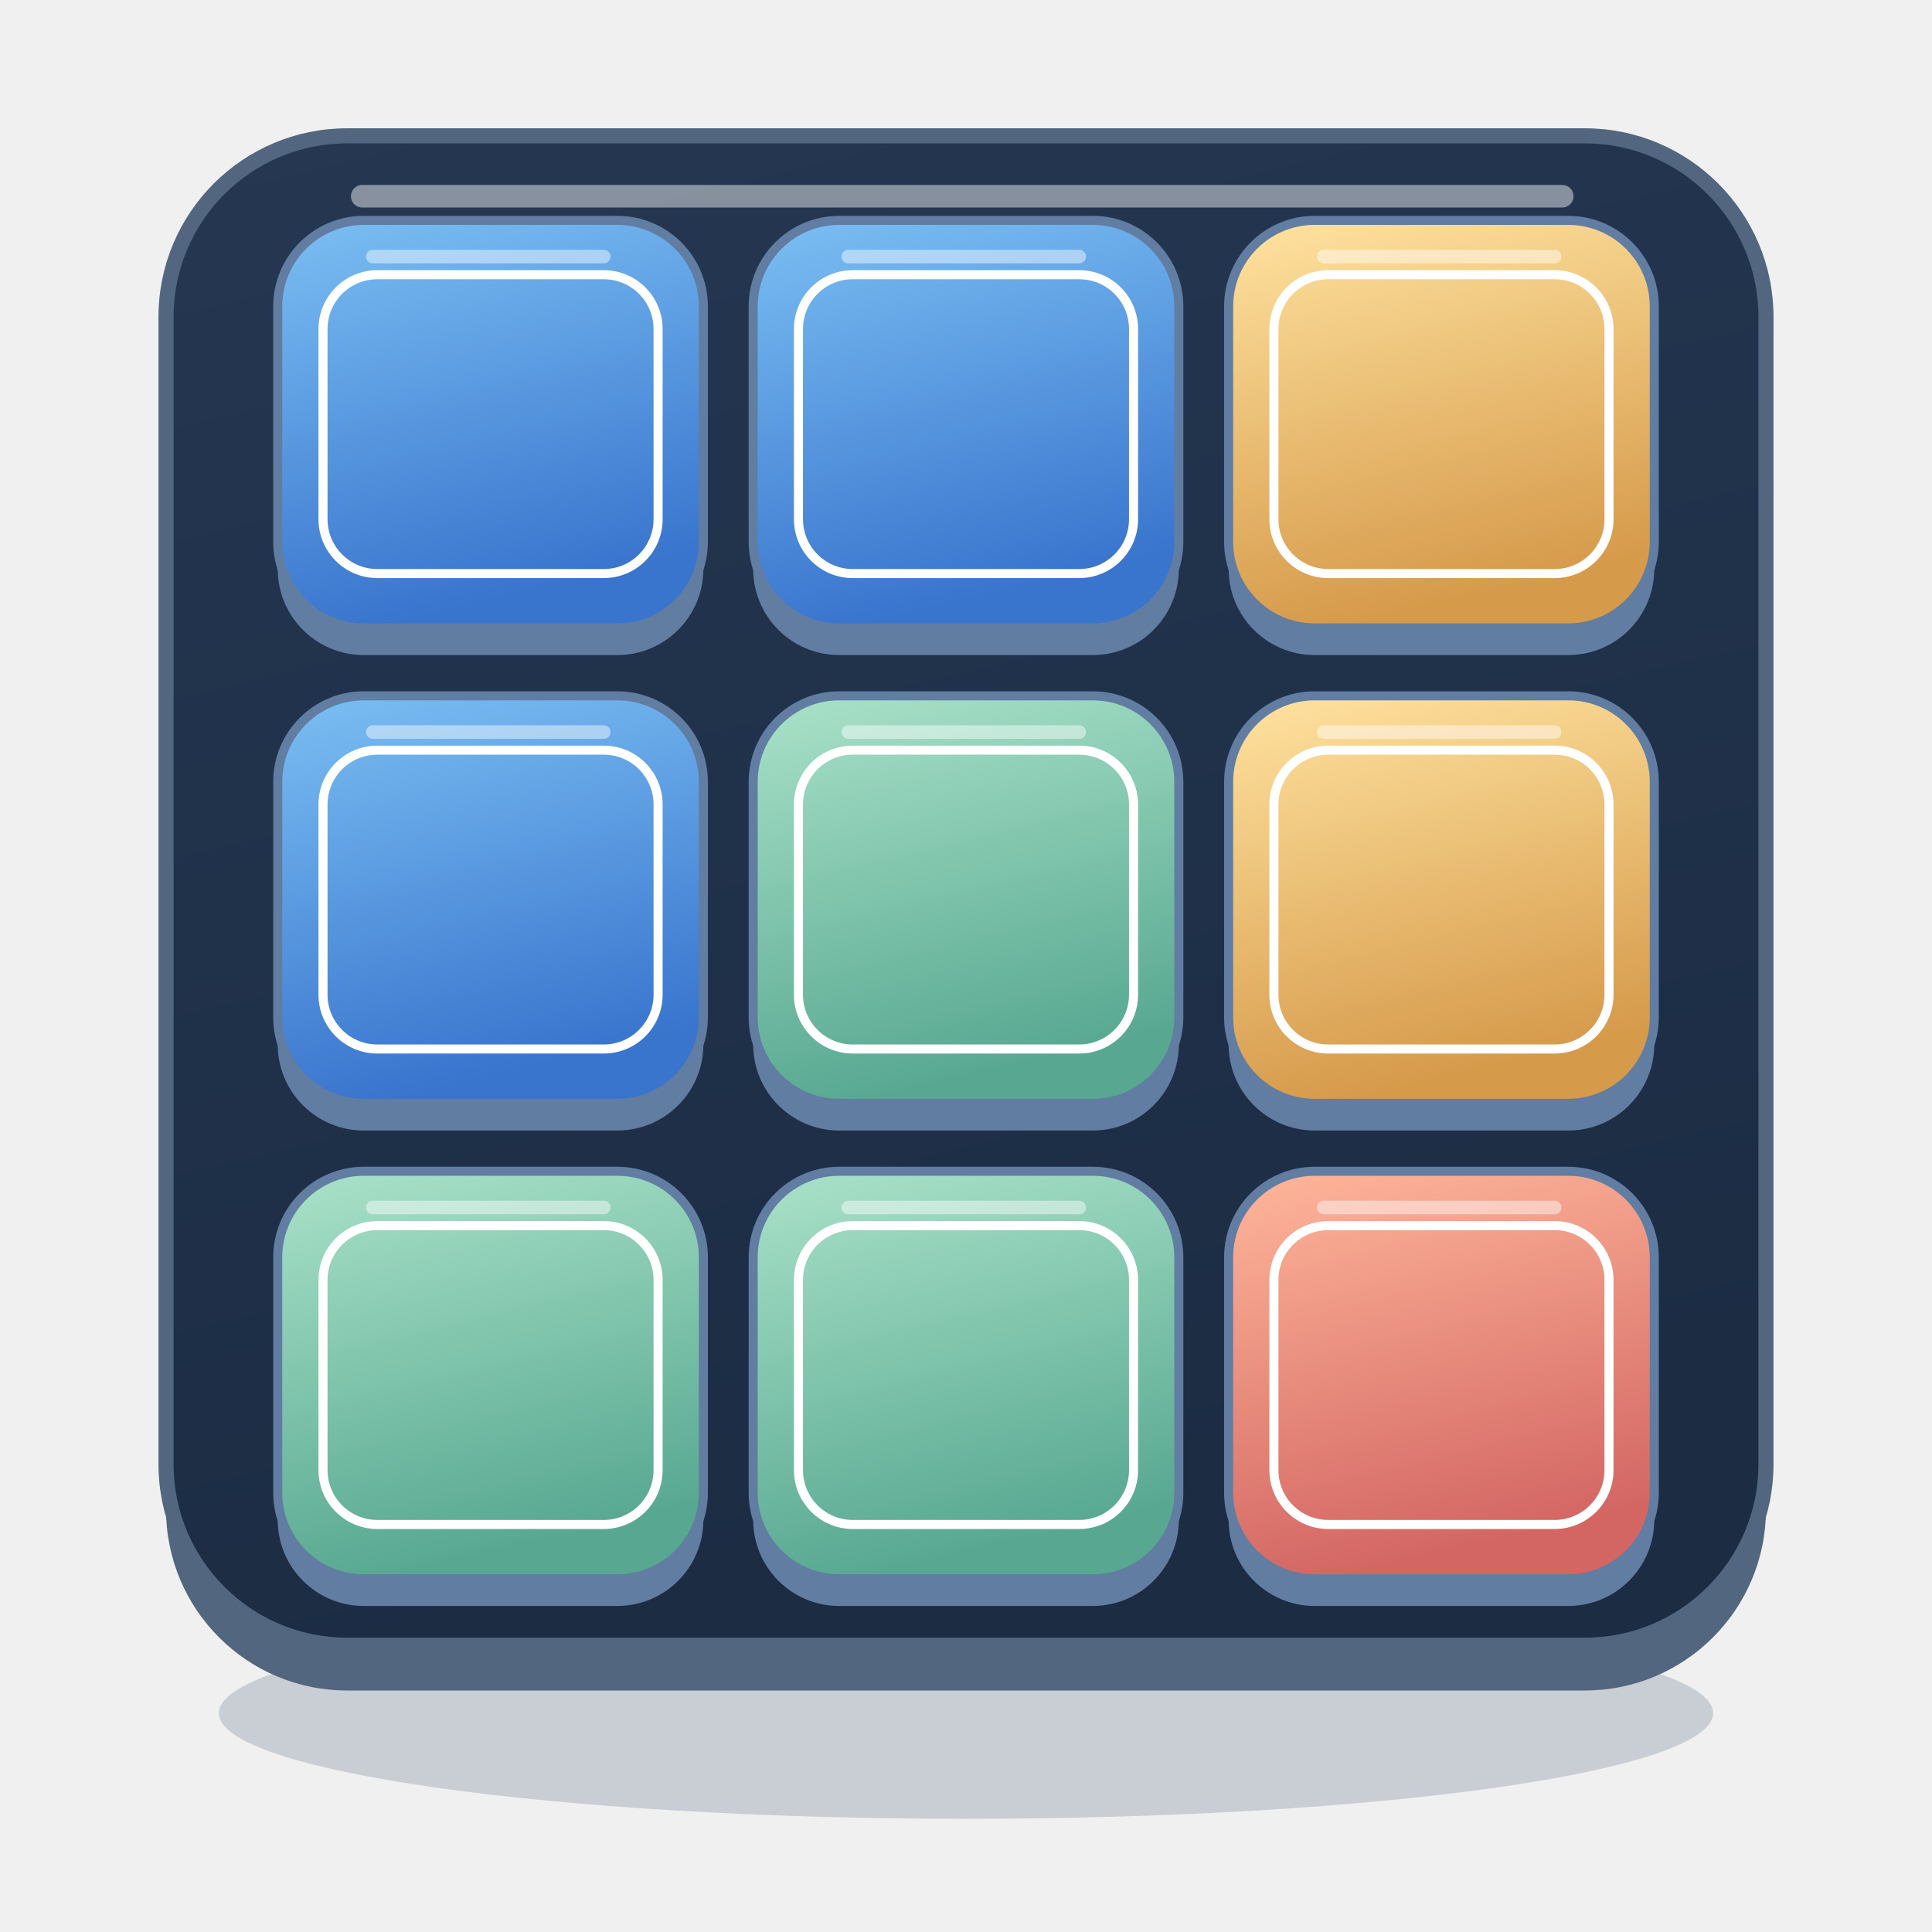
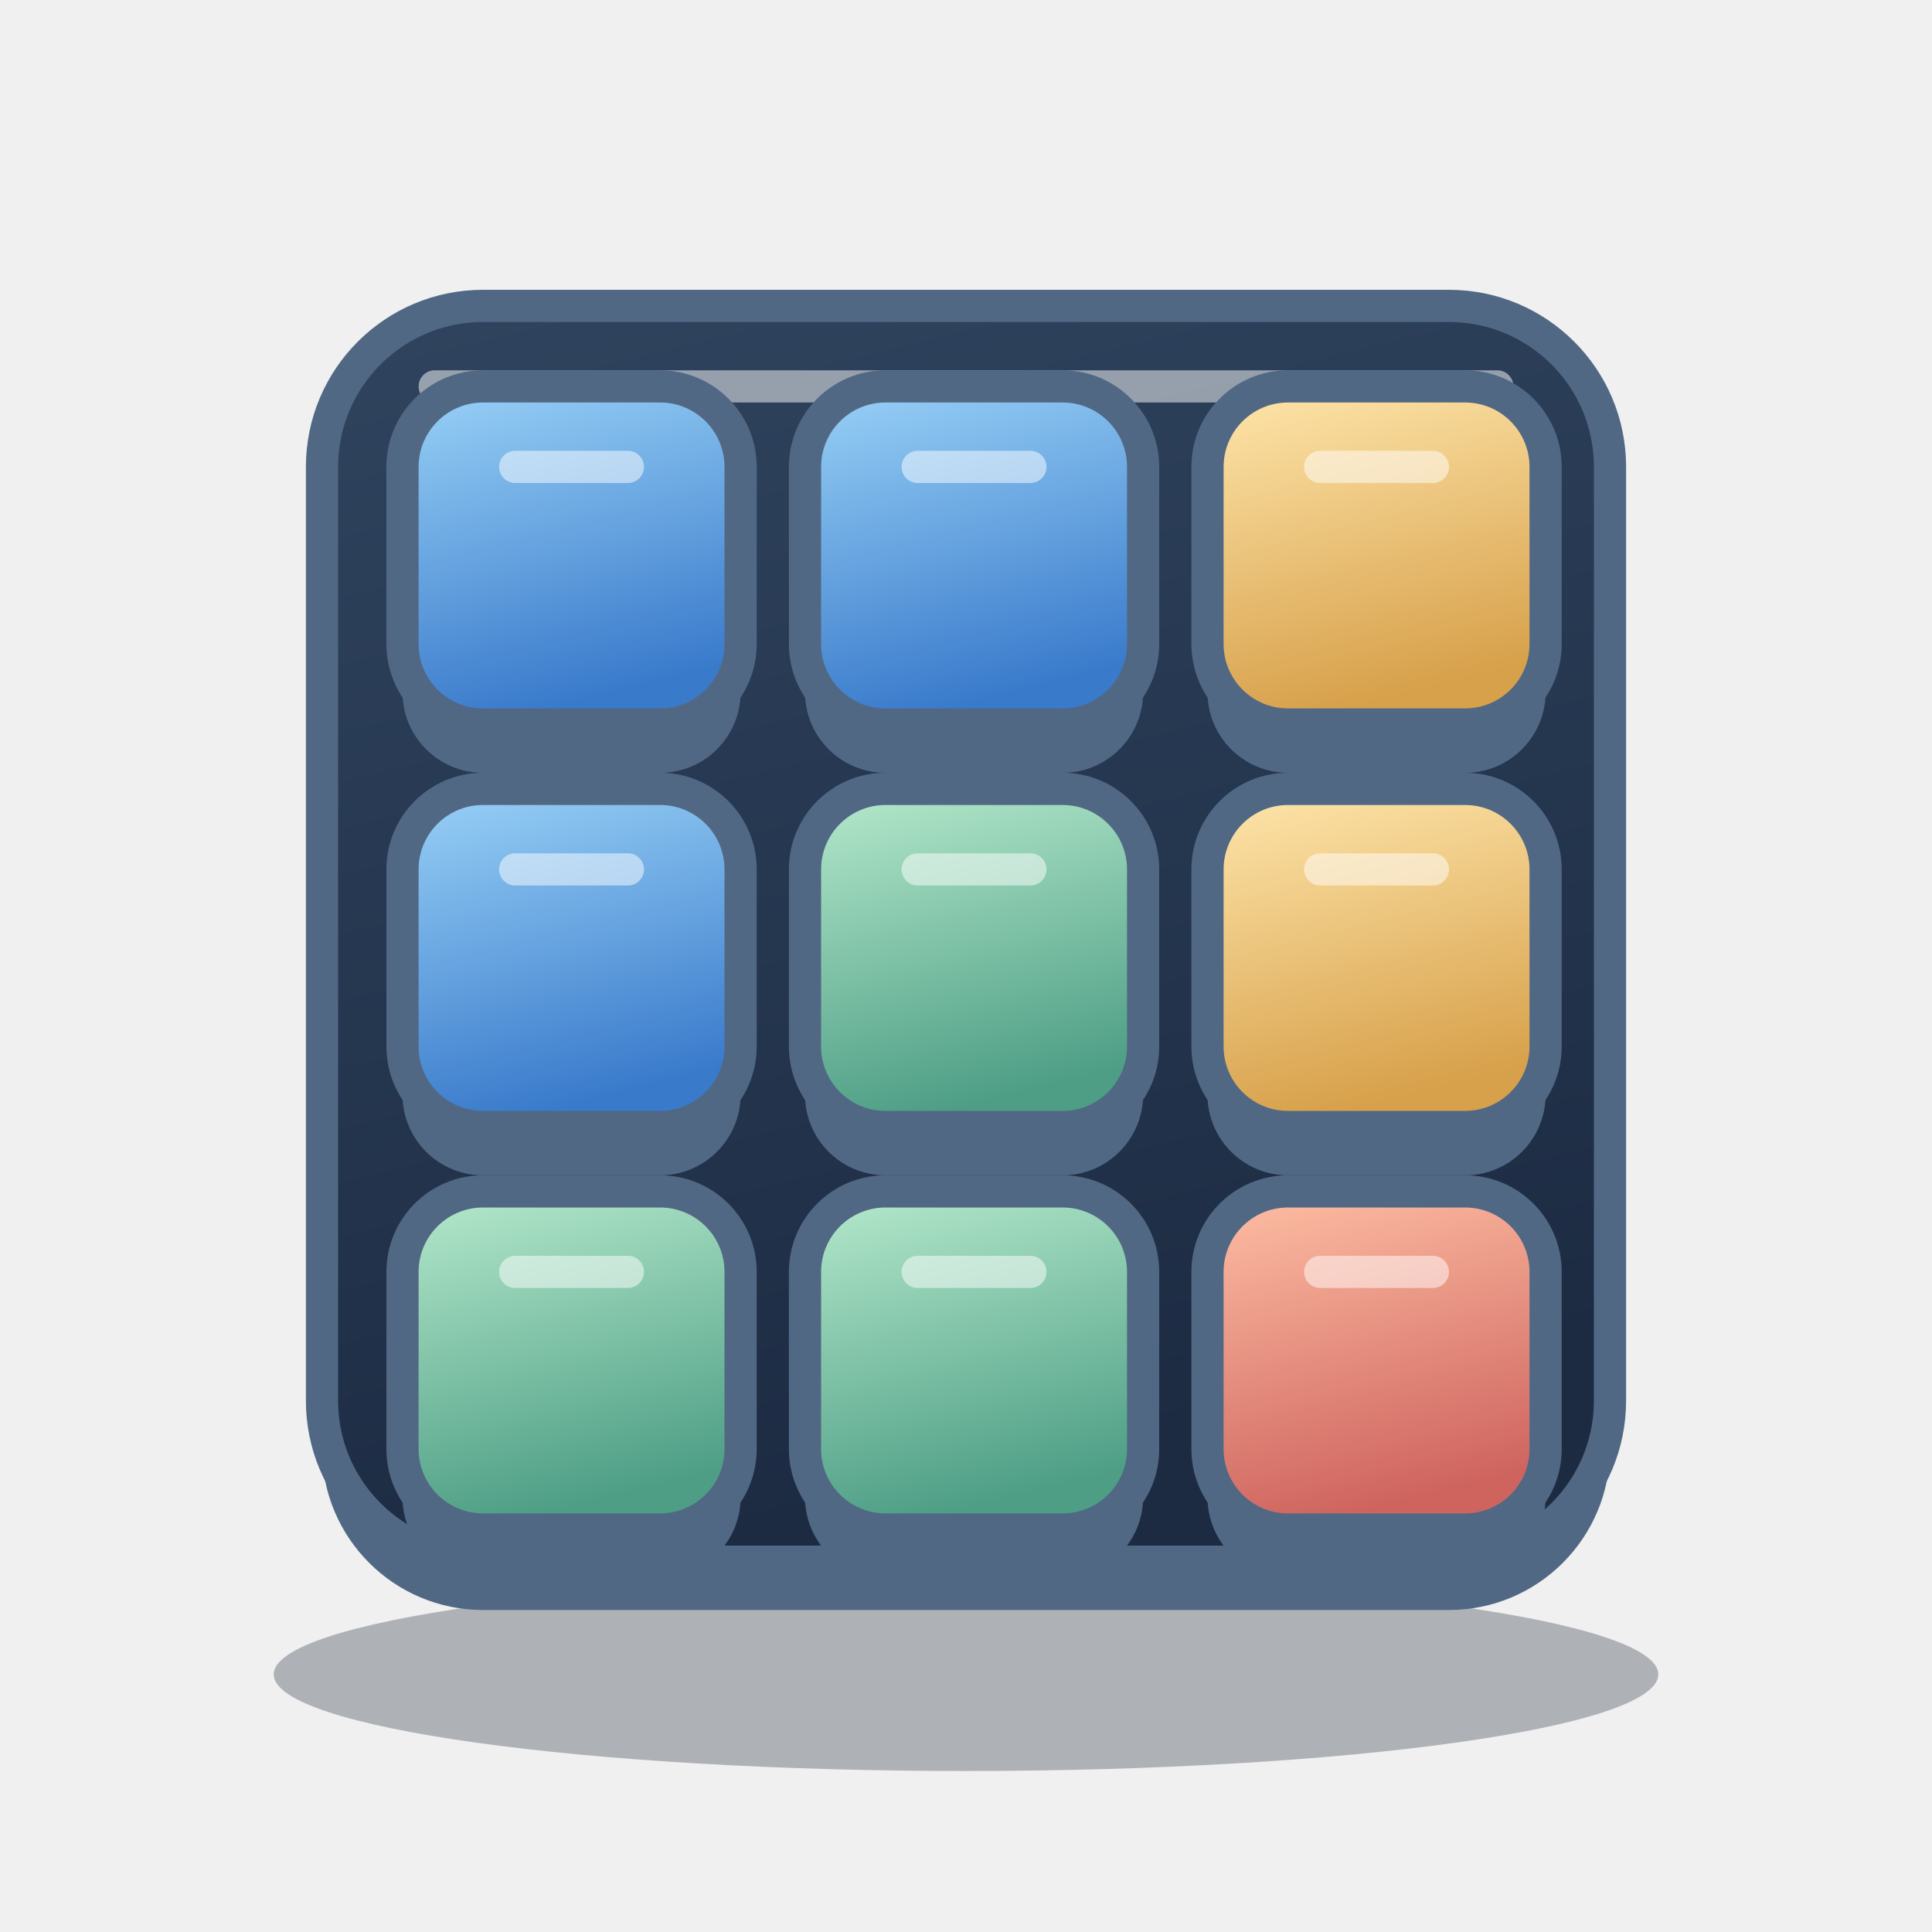
- <svg xmlns="http://www.w3.org/2000/svg" width="256" height="256" viewBox="0 0 256 256">
+ <svg xmlns="http://www.w3.org/2000/svg" width="120" height="120" viewBox="0 0 120 120">
  <defs>
    <linearGradient id="paper" x1="0" y1="0" x2=".25" y2="1">
-       <stop offset="0" stop-color="#253751" />
-       <stop offset="1" stop-color="#1B2C43" />
+       <stop stop-color="#30445F" />
+       <stop offset="1" stop-color="#1C2B42" />
+     </linearGradient>
+     <linearGradient id="blue" x1="0" y1="0" x2=".25" y2="1">
+       <stop stop-color="#9AD2F7" />
+       <stop offset="1" stop-color="#397ACB" />
+     </linearGradient>
+     <linearGradient id="coral" x1="0" y1="0" x2=".25" y2="1">
+       <stop stop-color="#FFC0A5" />
+       <stop offset="1" stop-color="#CF645F" />
+     </linearGradient>
+     <linearGradient id="gold" x1="0" y1="0" x2=".25" y2="1">
+       <stop stop-color="#FFE7AD" />
+       <stop offset="1" stop-color="#D7A04A" />
+     </linearGradient>
+     <linearGradient id="mint" x1="0" y1="0" x2=".25" y2="1">
+       <stop stop-color="#B7EACD" />
+       <stop offset="1" stop-color="#4D9E85" />
+     </linearGradient>
+     <linearGradient id="violet" x1="0" y1="0" x2=".25" y2="1">
+       <stop stop-color="#DCD2FA" />
+       <stop offset="1" stop-color="#8470C2" />
+     </linearGradient>
+     <linearGradient id="cyan" x1="0" y1="0" x2=".25" y2="1">
+       <stop stop-color="#B8EDF1" />
+       <stop offset="1" stop-color="#4AA3BF" />
    </linearGradient>
    <linearGradient id="wood" x1="0" y1="0" x2=".25" y2="1">
-       <stop offset="0" stop-color="#96704E" />
-       <stop offset="1" stop-color="#674D39" />
+       <stop stop-color="#9F7754" />
+       <stop offset="1" stop-color="#6C4F3C" />
    </linearGradient>
-     <linearGradient id="blue" x1="0" y1="0" x2=".25" y2="1">
-       <stop offset="0" stop-color="#7BBFF3" />
-       <stop offset="1" stop-color="#3974CD" />
+     <linearGradient id="metal" x1="0" y1="0" x2=".25" y2="1">
+       <stop stop-color="#DBEAF2" />
+       <stop offset="1" stop-color="#6386A8" />
    </linearGradient>
-     <linearGradient id="coral" x1="0" y1="0" x2=".25" y2="1">
-       <stop offset="0" stop-color="#FFB79B" />
-       <stop offset="1" stop-color="#D36663" />
+     <linearGradient id="ink" x1="0" y1="0" x2=".25" y2="1">
+       <stop stop-color="#62788E" />
+       <stop offset="1" stop-color="#20364F" />
    </linearGradient>
-     <linearGradient id="gold" x1="0" y1="0" x2=".25" y2="1">
-       <stop offset="0" stop-color="#FFE3A0" />
-       <stop offset="1" stop-color="#D69A4B" />
-     </linearGradient>
-     <linearGradient id="mint" x1="0" y1="0" x2=".25" y2="1">
-       <stop offset="0" stop-color="#AAE2C9" />
-       <stop offset="1" stop-color="#58A891" />
-     </linearGradient>
-     <linearGradient id="violet" x1="0" y1="0" x2=".25" y2="1">
-       <stop offset="0" stop-color="#CBC0F6" />
-       <stop offset="1" stop-color="#8574C2" />
-     </linearGradient>
-     <linearGradient id="darkstone" x1="0" y1="0" x2=".25" y2="1">
-       <stop offset="0" stop-color="#64748E" />
-       <stop offset="1" stop-color="#1C2D46" />
-     </linearGradient>
-     <linearGradient id="whitestone" x1="0" y1="0" x2=".25" y2="1">
-       <stop offset="0" stop-color="#FFFDF3" />
-       <stop offset="1" stop-color="#C5D6E5" />
-     </linearGradient>
-     <linearGradient id="jade" x1="0" y1="0" x2=".25" y2="1">
-       <stop offset="0" stop-color="#285D58" />
-       <stop offset="1" stop-color="#1B3D41" />
-     </linearGradient>
-     <linearGradient id="night" x1="0" y1="0" x2=".25" y2="1">
-       <stop offset="0" stop-color="#365983" />
-       <stop offset="1" stop-color="#182C49" />
-     </linearGradient>
-     <linearGradient id="glow" x1="0" y1="0" x2=".25" y2="1">
-       <stop offset="0" stop-color="#FFF5CA" />
-       <stop offset="1" stop-color="#F1C16D" />
-     </linearGradient>
-     <linearGradient id="tile" x1="0" y1="0" x2=".25" y2="1">
-       <stop offset="0" stop-color="#304D70" />
-       <stop offset="1" stop-color="#1D314B" />
+     <linearGradient id="ivory" x1="0" y1="0" x2=".25" y2="1">
+       <stop stop-color="#FFF8E7" />
+       <stop offset="1" stop-color="#C9D8E6" />
    </linearGradient>
  </defs>
-   <ellipse cx="128" cy="227" rx="99" ry="14" fill="#183251" opacity="0.18" />
-   <g transform="translate(19 16) scale(1) rotate(0)">
-     <rect x="3" y="8" width="212" height="200" rx="24" fill="#536680" stroke="none" stroke-width="2" />
-     <rect x="3" y="2" width="212" height="200" rx="24" fill="url(#paper)" stroke="#536680" stroke-width="2" />
-     <path d="M29 10H188" fill="none" stroke="#FFFFFF" stroke-width="3" opacity="0.45" stroke-linecap="round" stroke-linejoin="round" />
-   </g>
-   <g transform="translate(35 28) scale(0.6) rotate(0)">
-     <rect x="3" y="8" width="94" height="90" rx="19" fill="#617DA1" stroke="none" stroke-width="2" />
-     <rect x="3" y="2" width="94" height="90" rx="19" fill="url(#blue)" stroke="#617DA1" stroke-width="2" />
-     <path d="M24 10H75" fill="none" stroke="#FFFFFF" stroke-width="3" opacity="0.45" stroke-linecap="round" stroke-linejoin="round" />
-     <rect x="13" y="14" width="74" height="66" rx="12" fill="none" stroke="#FFFFFF" stroke-width="2" />
-   </g>
-   <g transform="translate(98 28) scale(0.6) rotate(0)">
-     <rect x="3" y="8" width="94" height="90" rx="19" fill="#617DA1" stroke="none" stroke-width="2" />
-     <rect x="3" y="2" width="94" height="90" rx="19" fill="url(#blue)" stroke="#617DA1" stroke-width="2" />
-     <path d="M24 10H75" fill="none" stroke="#FFFFFF" stroke-width="3" opacity="0.45" stroke-linecap="round" stroke-linejoin="round" />
-     <rect x="13" y="14" width="74" height="66" rx="12" fill="none" stroke="#FFFFFF" stroke-width="2" />
-   </g>
-   <g transform="translate(161 28) scale(0.6) rotate(0)">
-     <rect x="3" y="8" width="94" height="90" rx="19" fill="#617DA1" stroke="none" stroke-width="2" />
-     <rect x="3" y="2" width="94" height="90" rx="19" fill="url(#gold)" stroke="#617DA1" stroke-width="2" />
-     <path d="M24 10H75" fill="none" stroke="#FFFFFF" stroke-width="3" opacity="0.45" stroke-linecap="round" stroke-linejoin="round" />
-     <rect x="13" y="14" width="74" height="66" rx="12" fill="none" stroke="#FFFFFF" stroke-width="2" />
-   </g>
-   <g transform="translate(35 91) scale(0.6) rotate(0)">
-     <rect x="3" y="8" width="94" height="90" rx="19" fill="#617DA1" stroke="none" stroke-width="2" />
-     <rect x="3" y="2" width="94" height="90" rx="19" fill="url(#blue)" stroke="#617DA1" stroke-width="2" />
-     <path d="M24 10H75" fill="none" stroke="#FFFFFF" stroke-width="3" opacity="0.45" stroke-linecap="round" stroke-linejoin="round" />
-     <rect x="13" y="14" width="74" height="66" rx="12" fill="none" stroke="#FFFFFF" stroke-width="2" />
-   </g>
-   <g transform="translate(98 91) scale(0.6) rotate(0)">
-     <rect x="3" y="8" width="94" height="90" rx="19" fill="#617DA1" stroke="none" stroke-width="2" />
-     <rect x="3" y="2" width="94" height="90" rx="19" fill="url(#mint)" stroke="#617DA1" stroke-width="2" />
-     <path d="M24 10H75" fill="none" stroke="#FFFFFF" stroke-width="3" opacity="0.45" stroke-linecap="round" stroke-linejoin="round" />
-     <rect x="13" y="14" width="74" height="66" rx="12" fill="none" stroke="#FFFFFF" stroke-width="2" />
-   </g>
-   <g transform="translate(161 91) scale(0.6) rotate(0)">
-     <rect x="3" y="8" width="94" height="90" rx="19" fill="#617DA1" stroke="none" stroke-width="2" />
-     <rect x="3" y="2" width="94" height="90" rx="19" fill="url(#gold)" stroke="#617DA1" stroke-width="2" />
-     <path d="M24 10H75" fill="none" stroke="#FFFFFF" stroke-width="3" opacity="0.45" stroke-linecap="round" stroke-linejoin="round" />
-     <rect x="13" y="14" width="74" height="66" rx="12" fill="none" stroke="#FFFFFF" stroke-width="2" />
-   </g>
-   <g transform="translate(35 154) scale(0.6) rotate(0)">
-     <rect x="3" y="8" width="94" height="90" rx="19" fill="#617DA1" stroke="none" stroke-width="2" />
-     <rect x="3" y="2" width="94" height="90" rx="19" fill="url(#mint)" stroke="#617DA1" stroke-width="2" />
-     <path d="M24 10H75" fill="none" stroke="#FFFFFF" stroke-width="3" opacity="0.45" stroke-linecap="round" stroke-linejoin="round" />
-     <rect x="13" y="14" width="74" height="66" rx="12" fill="none" stroke="#FFFFFF" stroke-width="2" />
-   </g>
-   <g transform="translate(98 154) scale(0.6) rotate(0)">
-     <rect x="3" y="8" width="94" height="90" rx="19" fill="#617DA1" stroke="none" stroke-width="2" />
-     <rect x="3" y="2" width="94" height="90" rx="19" fill="url(#mint)" stroke="#617DA1" stroke-width="2" />
-     <path d="M24 10H75" fill="none" stroke="#FFFFFF" stroke-width="3" opacity="0.45" stroke-linecap="round" stroke-linejoin="round" />
-     <rect x="13" y="14" width="74" height="66" rx="12" fill="none" stroke="#FFFFFF" stroke-width="2" />
-   </g>
-   <g transform="translate(161 154) scale(0.6) rotate(0)">
-     <rect x="3" y="8" width="94" height="90" rx="19" fill="#617DA1" stroke="none" stroke-width="2" />
-     <rect x="3" y="2" width="94" height="90" rx="19" fill="url(#coral)" stroke="#617DA1" stroke-width="2" />
-     <path d="M24 10H75" fill="none" stroke="#FFFFFF" stroke-width="3" opacity="0.45" stroke-linecap="round" stroke-linejoin="round" />
-     <rect x="13" y="14" width="74" height="66" rx="12" fill="none" stroke="#FFFFFF" stroke-width="2" />
+   <ellipse cx="60" cy="104" rx="43" ry="6" fill="#050F21" opacity="0.28" />
+   <g transform="translate(10 9) scale(1) rotate(0 50 50)">
+     <rect x="10" y="13" width="80" height="78" rx="10" fill="#516884" stroke="none" stroke-width="2" />
+     <rect x="10" y="10" width="80" height="78" rx="10" fill="url(#paper)" stroke="#516884" stroke-width="2" />
+     <path d="M17 15H83" fill="none" stroke="#FFFFFF" stroke-width="2" stroke-linecap="round" stroke-linejoin="round" opacity="0.5" />
+     <rect x="15" y="18" width="21" height="21" rx="5" fill="#516884" stroke="none" stroke-width="2" />
+     <rect x="15" y="15" width="21" height="21" rx="5" fill="url(#blue)" stroke="#516884" stroke-width="2" />
+     <path d="M22 20H29" fill="none" stroke="#FFFFFF" stroke-width="2" stroke-linecap="round" stroke-linejoin="round" opacity="0.5" />
+     <rect x="40" y="18" width="21" height="21" rx="5" fill="#516884" stroke="none" stroke-width="2" />
+     <rect x="40" y="15" width="21" height="21" rx="5" fill="url(#blue)" stroke="#516884" stroke-width="2" />
+     <path d="M47 20H54" fill="none" stroke="#FFFFFF" stroke-width="2" stroke-linecap="round" stroke-linejoin="round" opacity="0.5" />
+     <rect x="65" y="18" width="21" height="21" rx="5" fill="#516884" stroke="none" stroke-width="2" />
+     <rect x="65" y="15" width="21" height="21" rx="5" fill="url(#gold)" stroke="#516884" stroke-width="2" />
+     <path d="M72 20H79" fill="none" stroke="#FFFFFF" stroke-width="2" stroke-linecap="round" stroke-linejoin="round" opacity="0.5" />
+     <rect x="15" y="43" width="21" height="21" rx="5" fill="#516884" stroke="none" stroke-width="2" />
+     <rect x="15" y="40" width="21" height="21" rx="5" fill="url(#blue)" stroke="#516884" stroke-width="2" />
+     <path d="M22 45H29" fill="none" stroke="#FFFFFF" stroke-width="2" stroke-linecap="round" stroke-linejoin="round" opacity="0.5" />
+     <rect x="40" y="43" width="21" height="21" rx="5" fill="#516884" stroke="none" stroke-width="2" />
+     <rect x="40" y="40" width="21" height="21" rx="5" fill="url(#mint)" stroke="#516884" stroke-width="2" />
+     <path d="M47 45H54" fill="none" stroke="#FFFFFF" stroke-width="2" stroke-linecap="round" stroke-linejoin="round" opacity="0.5" />
+     <rect x="65" y="43" width="21" height="21" rx="5" fill="#516884" stroke="none" stroke-width="2" />
+     <rect x="65" y="40" width="21" height="21" rx="5" fill="url(#gold)" stroke="#516884" stroke-width="2" />
+     <path d="M72 45H79" fill="none" stroke="#FFFFFF" stroke-width="2" stroke-linecap="round" stroke-linejoin="round" opacity="0.5" />
+     <rect x="15" y="68" width="21" height="21" rx="5" fill="#516884" stroke="none" stroke-width="2" />
+     <rect x="15" y="65" width="21" height="21" rx="5" fill="url(#mint)" stroke="#516884" stroke-width="2" />
+     <path d="M22 70H29" fill="none" stroke="#FFFFFF" stroke-width="2" stroke-linecap="round" stroke-linejoin="round" opacity="0.5" />
+     <rect x="40" y="68" width="21" height="21" rx="5" fill="#516884" stroke="none" stroke-width="2" />
+     <rect x="40" y="65" width="21" height="21" rx="5" fill="url(#mint)" stroke="#516884" stroke-width="2" />
+     <path d="M47 70H54" fill="none" stroke="#FFFFFF" stroke-width="2" stroke-linecap="round" stroke-linejoin="round" opacity="0.5" />
+     <rect x="65" y="68" width="21" height="21" rx="5" fill="#516884" stroke="none" stroke-width="2" />
+     <rect x="65" y="65" width="21" height="21" rx="5" fill="url(#coral)" stroke="#516884" stroke-width="2" />
+     <path d="M72 70H79" fill="none" stroke="#FFFFFF" stroke-width="2" stroke-linecap="round" stroke-linejoin="round" opacity="0.5" />
  </g>
</svg>
